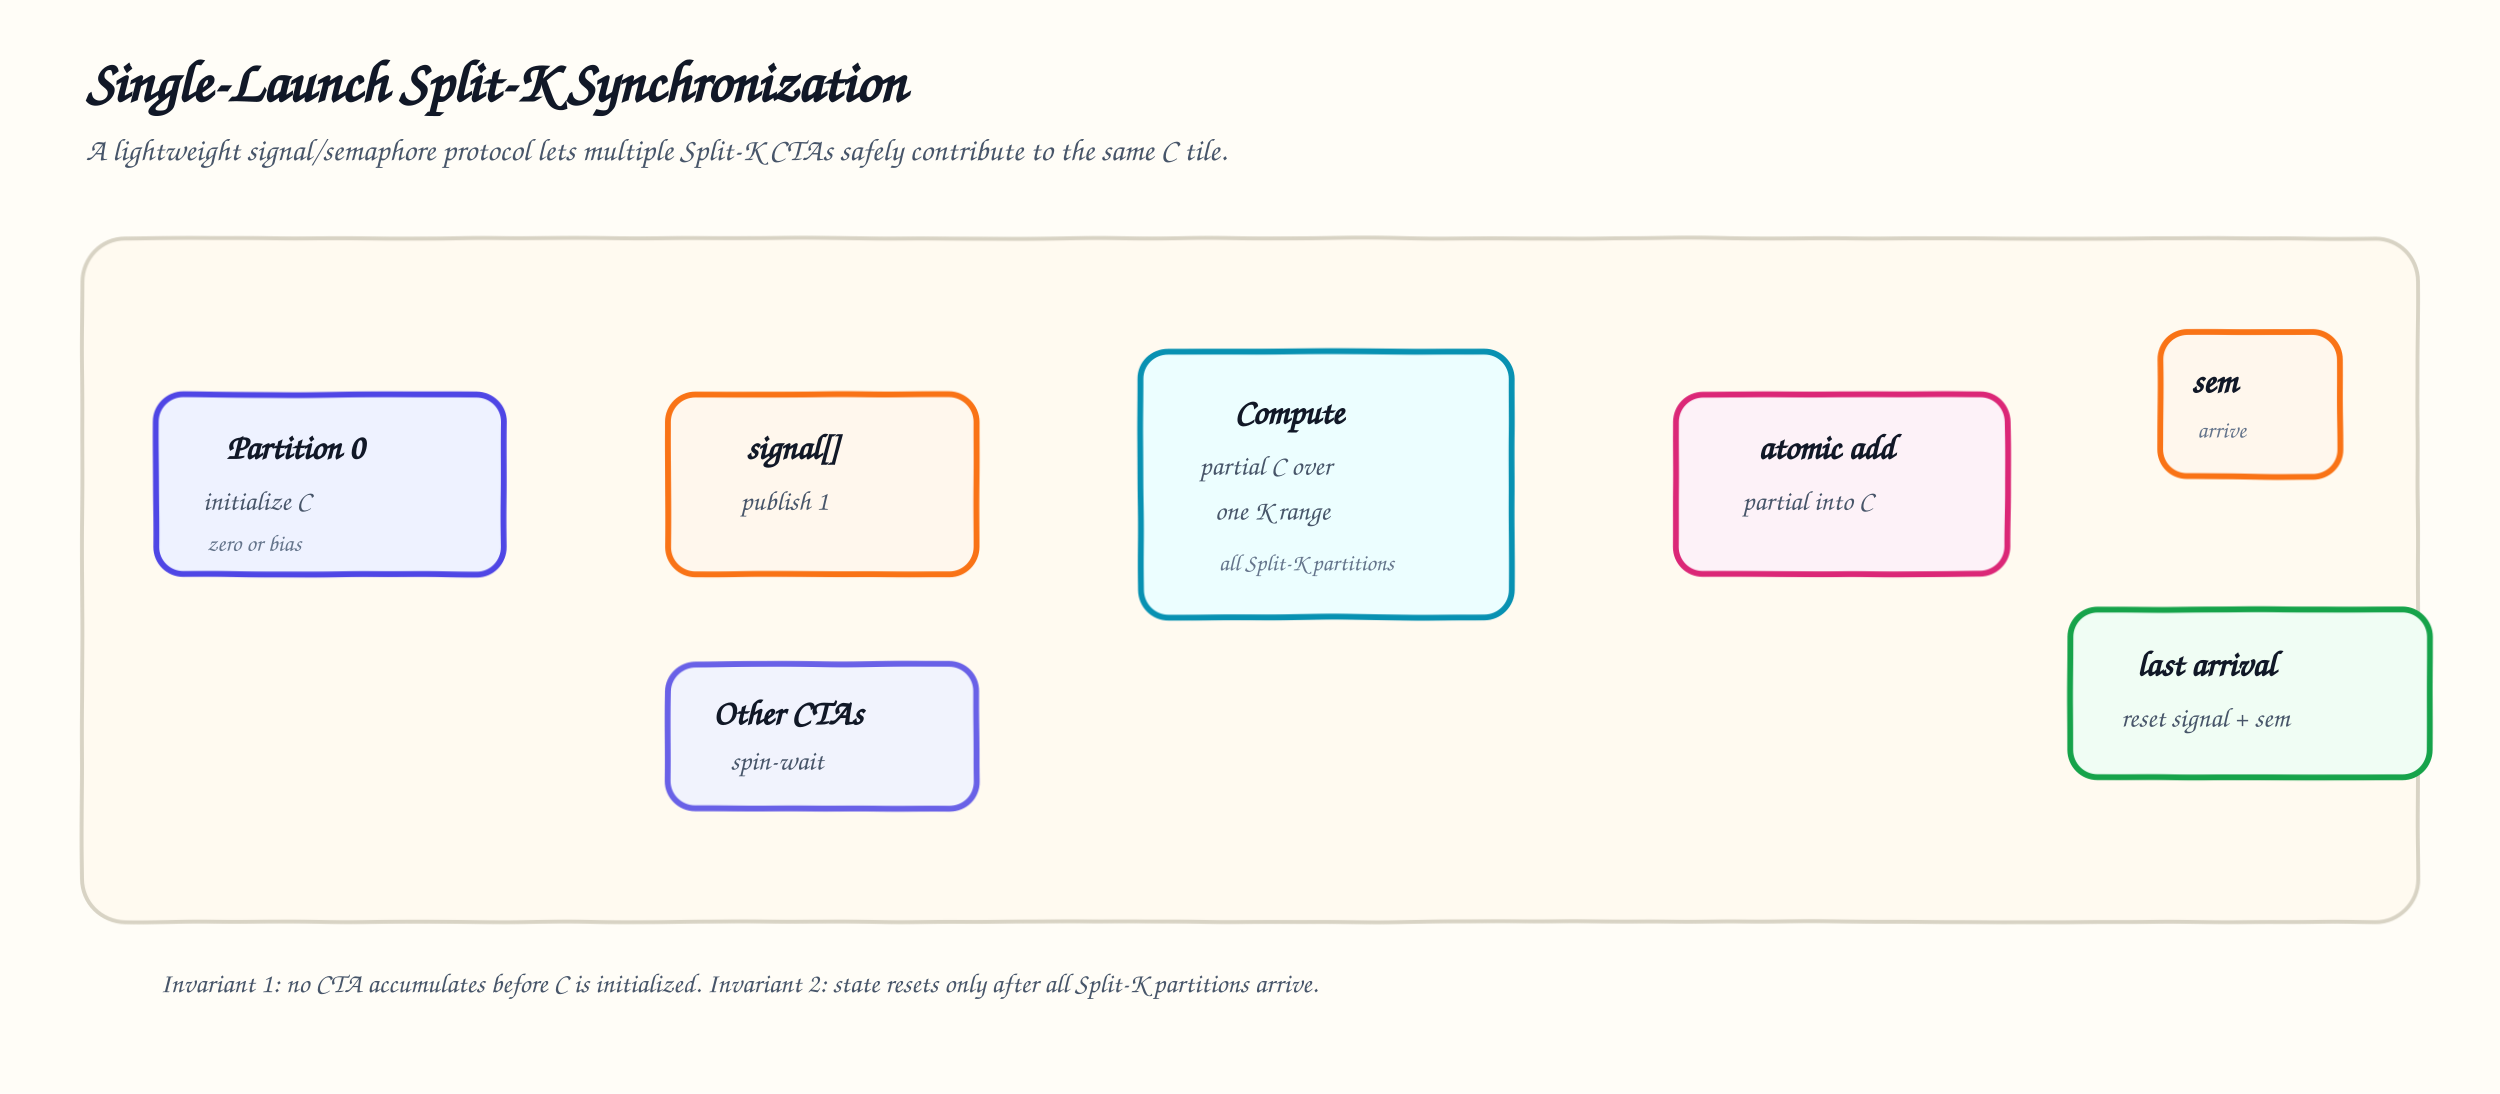
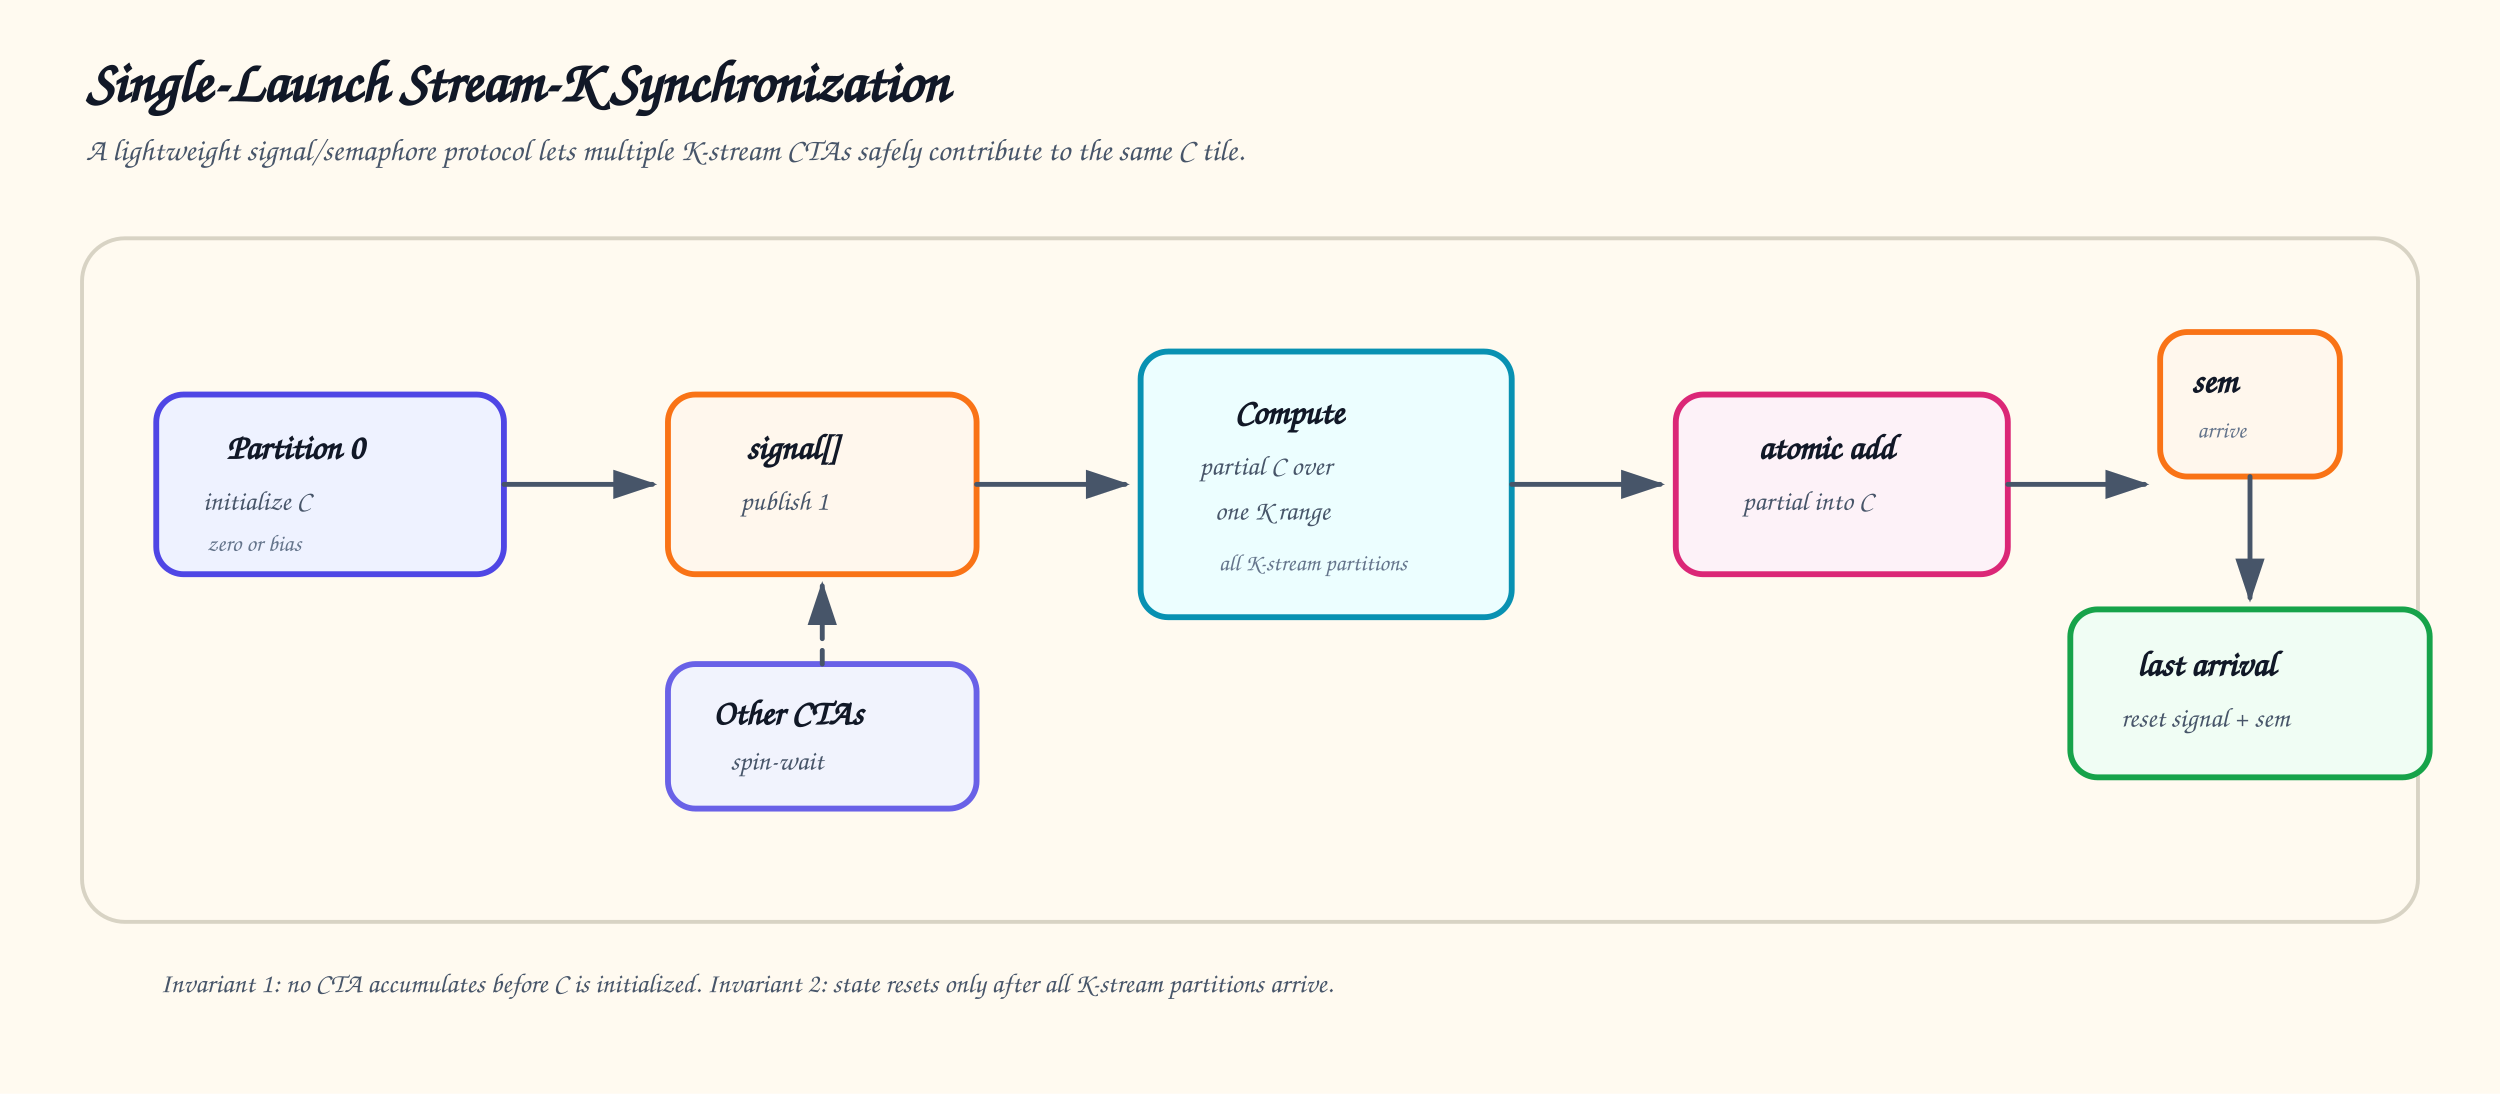
<svg xmlns="http://www.w3.org/2000/svg" width="1280" height="560" viewBox="0 0 1280 560" role="img" aria-labelledby="title desc">
  <defs>
    <marker id="arrow" markerWidth="10" markerHeight="10" refX="8" refY="3" orient="auto" markerUnits="strokeWidth">
      <path d="M0,0 L0,6 L9,3 z" fill="#475569" />
    </marker>
-     <filter id="rough">
-       <feTurbulence type="fractalNoise" baseFrequency="0.018" numOctaves="2" seed="9" result="noise" />
-       <feDisplacementMap in="SourceGraphic" in2="noise" scale="1.1" />
-     </filter>
    <style>
-       .bg { fill: #fffdf7; }
-       .title { font: 700 30px "Comic Sans MS", "Comic Neue", "Chalkboard SE", cursive; fill: #111827; }
-       .subtitle { font: 500 16px "Comic Sans MS", "Comic Neue", "Chalkboard SE", cursive; fill: #475569; }
-       .label { font: 700 18px "Comic Sans MS", "Comic Neue", "Chalkboard SE", cursive; fill: #111827; }
-       .small { font: 500 14px "Comic Sans MS", "Comic Neue", "Chalkboard SE", cursive; fill: #475569; }
-       .tiny { font: 600 12px "Comic Sans MS", "Comic Neue", "Chalkboard SE", cursive; fill: #64748b; }
-       .panel { fill: #fffaf0; stroke: #d8d3c4; stroke-width: 2; rx: 22; filter: url(#rough); }
-       .init { fill: #eef2ff; stroke: #4f46e5; stroke-width: 3; rx: 14; filter: url(#rough); }
-       .sync { fill: #fff7ed; stroke: #f97316; stroke-width: 3; rx: 14; filter: url(#rough); }
-       .compute { fill: #ecfeff; stroke: #0891b2; stroke-width: 3; rx: 14; filter: url(#rough); }
-       .atomic { fill: #fdf2f8; stroke: #db2777; stroke-width: 3; rx: 14; filter: url(#rough); }
-       .reset { fill: #f0fdf4; stroke: #16a34a; stroke-width: 3; rx: 14; filter: url(#rough); }
-       .arrow { stroke: #475569; stroke-width: 2.5; fill: none; marker-end: url(#arrow); filter: url(#rough); }
-       .dash { stroke-dasharray: 7 6; }
+       .bg { fill: #fffaf0;}
+       .title { font: 700 30px "Comic Sans MS", "Comic Neue", "Chalkboard SE", cursive; fill: #111827;}
+       .subtitle { font: 500 16px "Comic Sans MS", "Comic Neue", "Chalkboard SE", cursive; fill: #475569;}
+       .label { font: 700 18px "Comic Sans MS", "Comic Neue", "Chalkboard SE", cursive; fill: #111827;}
+       .small { font: 500 14px "Comic Sans MS", "Comic Neue", "Chalkboard SE", cursive; fill: #475569;}
+       .tiny { font: 600 12px "Comic Sans MS", "Comic Neue", "Chalkboard SE", cursive; fill: #64748b;}
+       .panel { fill: #fffaf0; stroke: #d8d3c4; stroke-width: 2; rx: 22;}
+       .init { fill: #eef2ff; stroke: #4f46e5; stroke-width: 3; rx: 14;}
+       .sync { fill: #fff7ed; stroke: #f97316; stroke-width: 3; rx: 14;}
+       .compute { fill: #ecfeff; stroke: #0891b2; stroke-width: 3; rx: 14;}
+       .atomic { fill: #fdf2f8; stroke: #db2777; stroke-width: 3; rx: 14;}
+       .reset { fill: #f0fdf4; stroke: #16a34a; stroke-width: 3; rx: 14;}
+       .arrow { stroke: #475569; stroke-width: 2.5; fill: none; marker-end: url(#arrow); ; stroke-linecap: round; stroke-linejoin: round}
+       .dash { stroke-dasharray: 7 6;}
+       .sketch {}
    </style>
  </defs>
  <rect class="bg" width="1280" height="560" />
-   <text x="44" y="52" class="title">Single-Launch Split-K Synchronization</text>
-   <text x="44" y="82" class="subtitle">A lightweight signal/semaphore protocol lets multiple Split-K CTAs safely contribute to the same C tile.</text>
+   <text x="44" y="52" class="title">Single-Launch Stream-K Synchronization</text>
+   <text x="44" y="82" class="subtitle">A lightweight signal/semaphore protocol lets multiple K-stream CTAs safely contribute to the same C tile.</text>
  <rect class="panel" x="42" y="122" width="1196" height="350" />
  <rect class="init" x="80" y="202" width="178" height="92" />
  <text x="116" y="235" class="label">Partition 0</text>
  <text x="104" y="261" class="small">initialize C</text>
  <text x="106" y="282" class="tiny">zero or bias</text>
  <path class="arrow" d="M 258 248 L 334 248" />
  <rect class="sync" x="342" y="202" width="158" height="92" />
  <text x="382" y="235" class="label">signal[]</text>
  <text x="379" y="261" class="small">publish 1</text>
  <rect class="init" x="342" y="340" width="158" height="74" opacity="0.85" />
  <text x="365" y="371" class="label">Other CTAs</text>
  <text x="374" y="394" class="small">spin-wait</text>
  <path class="arrow dash" d="M 421 340 L 421 300" />
  <path class="arrow" d="M 500 248 L 576 248" />
  <rect class="compute" x="584" y="180" width="190" height="136" />
  <text x="632" y="217" class="label">Compute</text>
  <text x="614" y="243" class="small">partial C over</text>
  <text x="622" y="266" class="small">one K range</text>
-   <text x="624" y="292" class="tiny">all Split-K partitions</text>
+   <text x="624" y="292" class="tiny">all K-stream partitions</text>
  <path class="arrow" d="M 774 248 L 850 248" />
  <rect class="atomic" x="858" y="202" width="170" height="92" />
  <text x="900" y="235" class="label">atomic add</text>
  <text x="892" y="261" class="small">partial into C</text>
  <path class="arrow" d="M 1028 248 L 1098 248" />
  <rect class="sync" x="1106" y="170" width="92" height="74" />
  <text x="1122" y="201" class="label">sem</text>
  <text x="1125" y="224" class="tiny">arrive</text>
  <path class="arrow" d="M 1152 244 L 1152 306" />
  <rect class="reset" x="1060" y="312" width="184" height="86" />
  <text x="1094" y="346" class="label">last arrival</text>
  <text x="1086" y="372" class="small">reset signal + sem</text>
-   <text x="82" y="508" class="small">Invariant 1: no CTA accumulates before C is initialized. Invariant 2: state resets only after all Split-K partitions arrive.</text>
+   <text x="82" y="508" class="small">Invariant 1: no CTA accumulates before C is initialized. Invariant 2: state resets only after all K-stream partitions arrive.</text>
</svg>
